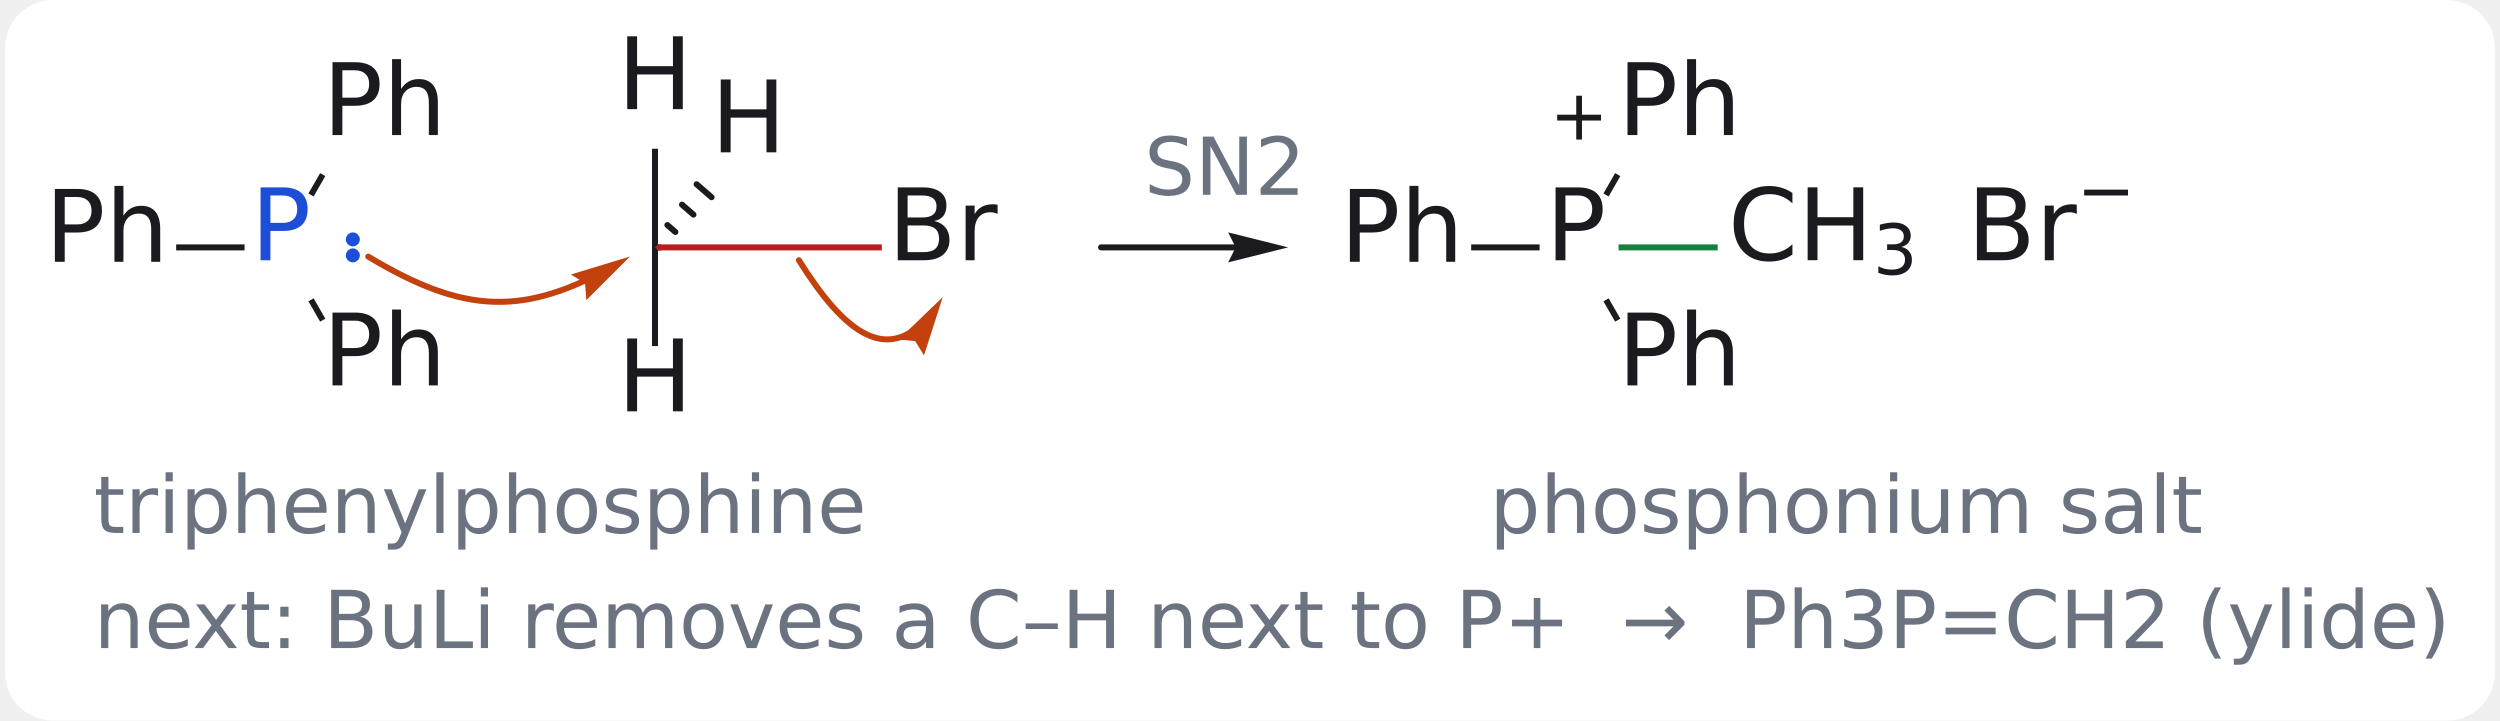
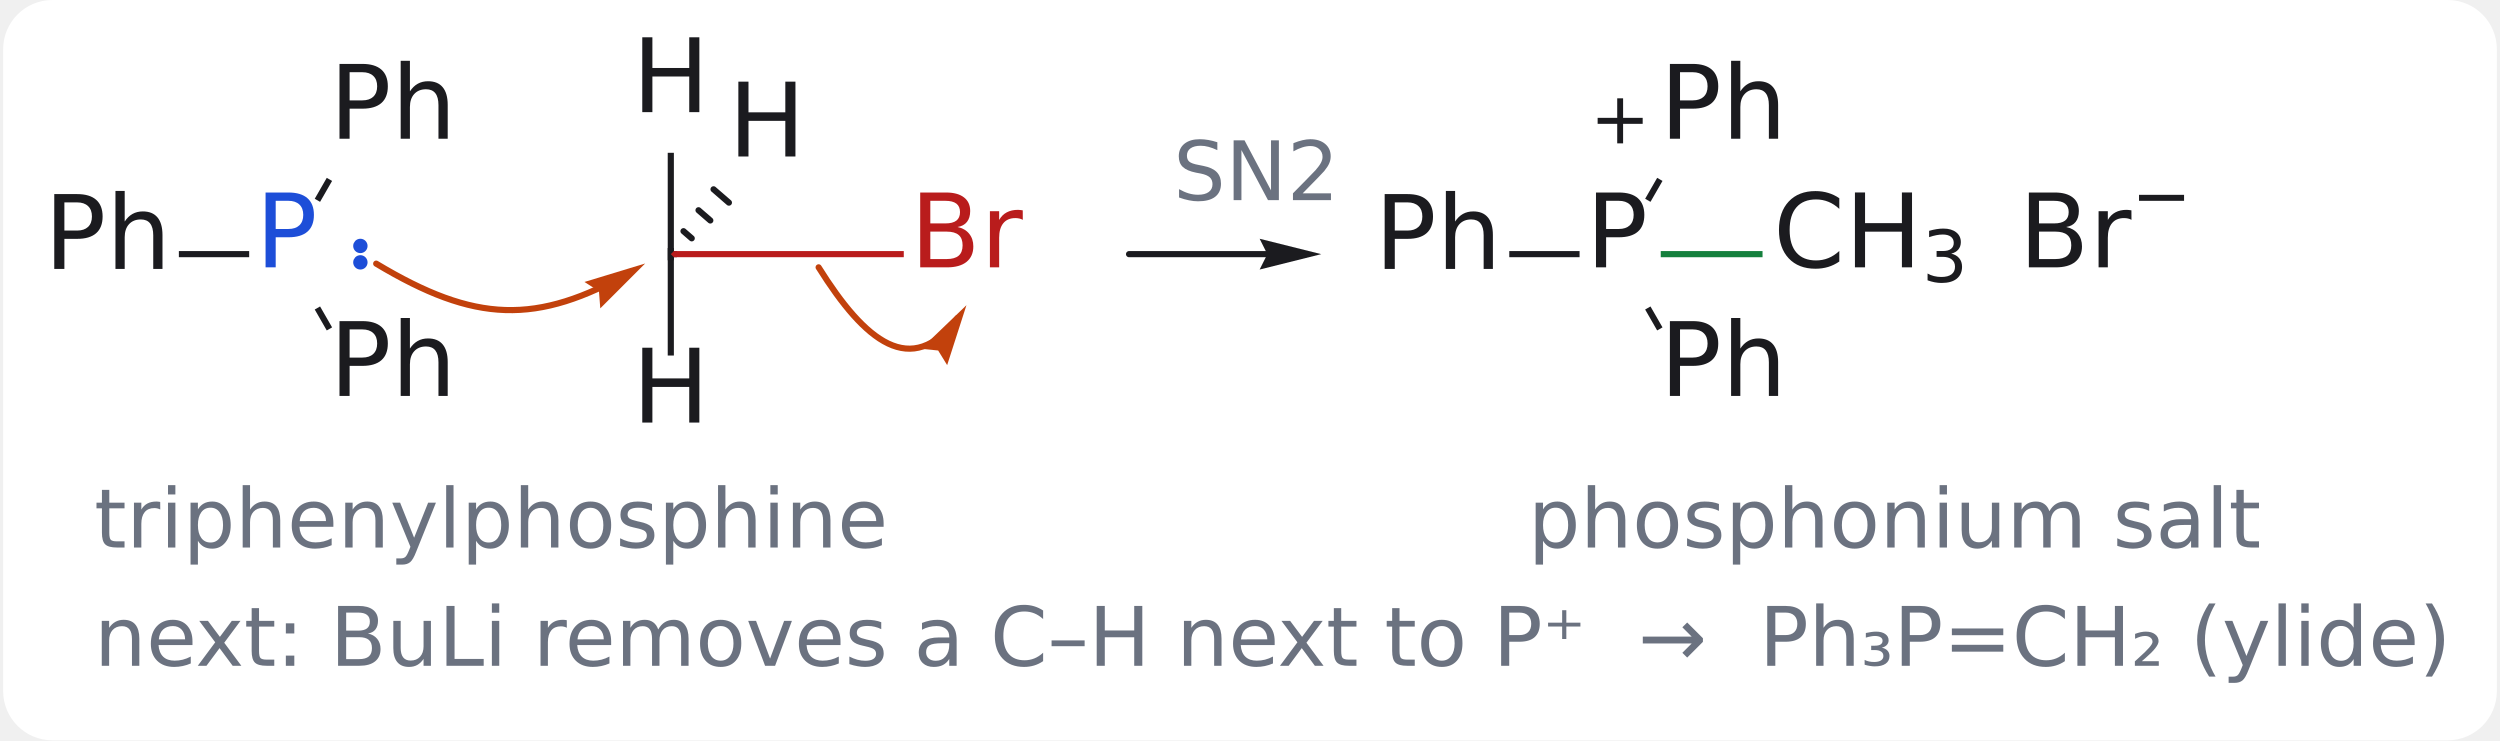
- <svg xmlns="http://www.w3.org/2000/svg" viewBox="-80.498 -72.209 726.741 210.342" width="451" height="130">
+ <svg xmlns="http://www.w3.org/2000/svg" viewBox="-80.498 -72.209 708.523 210.342" width="439" height="130">
  <style>.c-ink.fill{fill:#1b1b1f}.c-ink.stroke{stroke:#1b1b1f}.c-arrow.fill{fill:#c2410c}.c-arrow.stroke{stroke:#c2410c}.c-nu.fill{fill:#1d4ed8}.c-nu.stroke{stroke:#1d4ed8}.c-el.fill{fill:#b91c1c}.c-el.stroke{stroke:#b91c1c}.c-good.fill{fill:#15803d}.c-good.stroke{stroke:#15803d}.c-muted.fill{fill:#6b7280}.c-muted.stroke{stroke:#6b7280}.card{fill:#ffffff}@media (prefers-color-scheme: dark){.c-ink.fill{fill:#e6e6ea}.c-ink.stroke{stroke:#e6e6ea}.c-arrow.fill{fill:#ff9f5a}.c-arrow.stroke{stroke:#ff9f5a}.c-nu.fill{fill:#8ab4ff}.c-nu.stroke{stroke:#8ab4ff}.c-el.fill{fill:#ff8a8a}.c-el.stroke{stroke:#ff8a8a}.c-good.fill{fill:#6ee7a0}.c-good.stroke{stroke:#6ee7a0}.c-muted.fill{fill:#9ca3af}.c-muted.stroke{stroke:#9ca3af}.card{fill:#1e1e1e}}</style>
-   <rect class="card" x="-80.498" y="-72.209" width="726.741" height="210.342" rx="14" />
+   <rect class="card" x="-80.498" y="-72.209" width="708.523" height="210.342" rx="14" />
  <line class="c-ink stroke" x1="115.144" y1="-4.498" x2="112.807" y2="-6.523" stroke-width="1.75" stroke-linecap="round" />
  <line class="c-ink stroke" x1="120.426" y1="-9.568" x2="117.076" y2="-12.472" stroke-width="1.75" stroke-linecap="round" />
  <line class="c-ink stroke" x1="125.709" y1="-14.639" x2="121.344" y2="-18.422" stroke-width="1.75" stroke-linecap="round" />
  <path class="c-ink fill stroke" d="M110.075 -0.875 L110.075 -1.75 L108.325 -1.75 L108.325 0 L109.2 0 Z M108.325 0 L108.325 1.75 L110.075 1.75 L110.075 0.875 L109.2 0 Z M110.075 0.875 L110.95 0.875 L110.95 -0.875 L110.075 -0.875 L109.2 0 Z " stroke-width="0" stroke-linecap="round" stroke-linejoin="round" />
  <path class="c-ink fill stroke" d="M-10.598 -0.875 L-30.569 -0.875 L-30.569 0.875 L-10.598 0.875 Z M9.551 -14.862 L12.967 -20.806 L11.449 -21.678 L8.033 -15.734 Z M8.033 15.734 L11.449 21.678 L12.967 20.806 L9.551 14.862 Z M110.075 -0.875 L110.075 -28.802 L108.325 -28.802 L108.325 0 L109.2 0 Z M108.325 0 L108.325 28.802 L110.075 28.802 L110.075 0.875 L109.2 0 Z M367.402 -0.875 L347.431 -0.875 L347.431 0.875 L367.402 0.875 Z M387.551 -14.862 L390.967 -20.806 L389.449 -21.678 L386.033 -15.734 Z M386.033 15.734 L389.449 21.678 L390.967 20.806 L387.551 14.862 Z " stroke-width="0" stroke-linecap="round" stroke-linejoin="round" />
  <path class="c-good fill stroke" d="M390.464 0.875 L419.388 0.875 L419.388 -0.875 L390.464 -0.875 Z " stroke-width="0" stroke-linecap="round" stroke-linejoin="round" />
  <path class="c-el fill stroke" d="M110.075 0.875 L175.396 0.875 L175.396 -0.875 L110.075 -0.875 L109.2 0 Z " stroke-width="0" stroke-linecap="round" stroke-linejoin="round" />
-   <text class="c-nu fill" xml:space="preserve" x="-8.794" y="-16.442" font-family="DejaVu Sans" font-size="29.167" font-weight="normal" font-style="normal" text-decoration="none" dominant-baseline="text-before-edge">P</text>
+   <text class="c-nu fill" xml:space="preserve" x="-8.794" y="-16.442" font-family="DejaVu Sans, Noto Sans CJK KR, Noto Sans CJK JP, sans-serif" font-size="29.167" font-weight="normal" font-style="normal" text-decoration="none" dominant-baseline="text-before-edge">P</text>
  <path class="c-nu fill stroke" d="M21 1.167 C21.644 1.167 22.167 1.689 22.167 2.333 C22.167 2.978 21.644 3.5 21 3.5 C20.356 3.5 19.833 2.978 19.833 2.333 C19.833 1.689 20.356 1.167 21 1.167 Z " stroke-width="1.75" stroke-linecap="round" stroke-linejoin="round" />
  <path class="c-nu fill stroke" d="M21 -3.5 C21.644 -3.5 22.167 -2.978 22.167 -2.333 C22.167 -1.689 21.644 -1.167 21 -1.167 C20.356 -1.167 19.833 -1.689 19.833 -2.333 C19.833 -2.978 20.356 -3.5 21 -3.5 Z " stroke-width="1.75" stroke-linecap="round" stroke-linejoin="round" />
-   <text class="c-ink fill" xml:space="preserve" x="-68.831" y="-15.993" font-family="DejaVu Sans" font-size="29.167" font-weight="normal" font-style="normal" text-decoration="none" dominant-baseline="text-before-edge">Ph</text>
-   <text class="c-ink fill" xml:space="preserve" x="12.206" y="-52.982" font-family="DejaVu Sans" font-size="29.167" font-weight="normal" font-style="normal" text-decoration="none" dominant-baseline="text-before-edge">Ph</text>
-   <text class="c-ink fill" xml:space="preserve" x="12.206" y="20.098" font-family="DejaVu Sans" font-size="29.167" font-weight="normal" font-style="normal" text-decoration="none" dominant-baseline="text-before-edge">Ph</text>
-   <text class="c-ink fill" xml:space="preserve" x="98.234" y="-60.542" font-family="DejaVu Sans" font-size="29.167" font-weight="normal" font-style="normal" text-decoration="none" dominant-baseline="text-before-edge">H</text>
-   <text class="c-ink fill" xml:space="preserve" x="98.234" y="27.658" font-family="DejaVu Sans" font-size="29.167" font-weight="normal" font-style="normal" text-decoration="none" dominant-baseline="text-before-edge">H</text>
-   <text class="c-ink fill" xml:space="preserve" x="125.534" y="-47.942" font-family="DejaVu Sans" font-size="29.167" font-weight="normal" font-style="normal" text-decoration="none" dominant-baseline="text-before-edge">H</text>
-   <text class="c-ink fill" xml:space="preserve" x="177.2" y="-16.442" font-family="DejaVu Sans" font-size="29.167" font-weight="normal" font-style="normal" text-decoration="none" dominant-baseline="text-before-edge">Br</text>
-   <text class="c-ink fill" xml:space="preserve" x="369.206" y="-16.442" font-family="DejaVu Sans" font-size="29.167" font-weight="normal" font-style="normal" text-decoration="none" dominant-baseline="text-before-edge">P</text>
-   <text class="c-ink fill" xml:space="preserve" x="370.379" y="-45.609" font-family="DejaVu Sans" font-size="20.417" font-weight="normal" font-style="normal" text-decoration="none" dominant-baseline="text-before-edge">+</text>
-   <text class="c-ink fill" xml:space="preserve" x="309.169" y="-15.993" font-family="DejaVu Sans" font-size="29.167" font-weight="normal" font-style="normal" text-decoration="none" dominant-baseline="text-before-edge">Ph</text>
-   <text class="c-ink fill" xml:space="preserve" x="390.206" y="-52.982" font-family="DejaVu Sans" font-size="29.167" font-weight="normal" font-style="normal" text-decoration="none" dominant-baseline="text-before-edge">Ph</text>
-   <text class="c-ink fill" xml:space="preserve" x="390.206" y="20.098" font-family="DejaVu Sans" font-size="29.167" font-weight="normal" font-style="normal" text-decoration="none" dominant-baseline="text-before-edge">Ph</text>
-   <text class="c-ink fill" xml:space="preserve" x="422.417" y="-16.456" font-family="DejaVu Sans" font-size="29.167" font-weight="normal" font-style="normal" text-decoration="none" dominant-baseline="text-before-edge">CH</text>
-   <text class="c-ink fill" xml:space="preserve" x="464.715" y="-6.248" font-family="DejaVu Sans" font-size="20.417" font-weight="normal" font-style="normal" text-decoration="none" dominant-baseline="text-before-edge">3</text>
-   <text class="c-ink fill" xml:space="preserve" x="492.2" y="-16.442" font-family="DejaVu Sans" font-size="29.167" font-weight="normal" font-style="normal" text-decoration="none" dominant-baseline="text-before-edge">Br</text>
-   <text class="c-ink fill" xml:space="preserve" x="524.2" y="-23.734" font-family="DejaVu Sans" font-size="20.417" font-weight="normal" font-style="normal" text-decoration="none" dominant-baseline="text-before-edge">−</text>
+   <text class="c-ink fill" xml:space="preserve" x="-68.831" y="-15.993" font-family="DejaVu Sans, Noto Sans CJK KR, Noto Sans CJK JP, sans-serif" font-size="29.167" font-weight="normal" font-style="normal" text-decoration="none" dominant-baseline="text-before-edge">Ph</text>
+   <text class="c-ink fill" xml:space="preserve" x="12.206" y="-52.982" font-family="DejaVu Sans, Noto Sans CJK KR, Noto Sans CJK JP, sans-serif" font-size="29.167" font-weight="normal" font-style="normal" text-decoration="none" dominant-baseline="text-before-edge">Ph</text>
+   <text class="c-ink fill" xml:space="preserve" x="12.206" y="20.098" font-family="DejaVu Sans, Noto Sans CJK KR, Noto Sans CJK JP, sans-serif" font-size="29.167" font-weight="normal" font-style="normal" text-decoration="none" dominant-baseline="text-before-edge">Ph</text>
+   <text class="c-ink fill" xml:space="preserve" x="98.234" y="-60.542" font-family="DejaVu Sans, Noto Sans CJK KR, Noto Sans CJK JP, sans-serif" font-size="29.167" font-weight="normal" font-style="normal" text-decoration="none" dominant-baseline="text-before-edge">H</text>
+   <text class="c-ink fill" xml:space="preserve" x="98.234" y="27.658" font-family="DejaVu Sans, Noto Sans CJK KR, Noto Sans CJK JP, sans-serif" font-size="29.167" font-weight="normal" font-style="normal" text-decoration="none" dominant-baseline="text-before-edge">H</text>
+   <text class="c-ink fill" xml:space="preserve" x="125.534" y="-47.942" font-family="DejaVu Sans, Noto Sans CJK KR, Noto Sans CJK JP, sans-serif" font-size="29.167" font-weight="normal" font-style="normal" text-decoration="none" dominant-baseline="text-before-edge">H</text>
+   <text class="c-el fill" xml:space="preserve" x="177.2" y="-16.442" font-family="DejaVu Sans, Noto Sans CJK KR, Noto Sans CJK JP, sans-serif" font-size="29.167" font-weight="normal" font-style="normal" text-decoration="none" dominant-baseline="text-before-edge">Br</text>
+   <text class="c-ink fill" xml:space="preserve" x="369.206" y="-16.442" font-family="DejaVu Sans, Noto Sans CJK KR, Noto Sans CJK JP, sans-serif" font-size="29.167" font-weight="normal" font-style="normal" text-decoration="none" dominant-baseline="text-before-edge">P</text>
+   <text class="c-ink fill" xml:space="preserve" x="370.379" y="-45.609" font-family="DejaVu Sans, Noto Sans CJK KR, Noto Sans CJK JP, sans-serif" font-size="20.417" font-weight="normal" font-style="normal" text-decoration="none" dominant-baseline="text-before-edge">+</text>
+   <text class="c-ink fill" xml:space="preserve" x="309.169" y="-15.993" font-family="DejaVu Sans, Noto Sans CJK KR, Noto Sans CJK JP, sans-serif" font-size="29.167" font-weight="normal" font-style="normal" text-decoration="none" dominant-baseline="text-before-edge">Ph</text>
+   <text class="c-ink fill" xml:space="preserve" x="390.206" y="-52.982" font-family="DejaVu Sans, Noto Sans CJK KR, Noto Sans CJK JP, sans-serif" font-size="29.167" font-weight="normal" font-style="normal" text-decoration="none" dominant-baseline="text-before-edge">Ph</text>
+   <text class="c-ink fill" xml:space="preserve" x="390.206" y="20.098" font-family="DejaVu Sans, Noto Sans CJK KR, Noto Sans CJK JP, sans-serif" font-size="29.167" font-weight="normal" font-style="normal" text-decoration="none" dominant-baseline="text-before-edge">Ph</text>
+   <text class="c-ink fill" xml:space="preserve" x="422.417" y="-16.456" font-family="DejaVu Sans, Noto Sans CJK KR, Noto Sans CJK JP, sans-serif" font-size="29.167" font-weight="normal" font-style="normal" text-decoration="none" dominant-baseline="text-before-edge">CH</text>
+   <text class="c-ink fill" xml:space="preserve" x="464.715" y="-6.248" font-family="DejaVu Sans, Noto Sans CJK KR, Noto Sans CJK JP, sans-serif" font-size="20.417" font-weight="normal" font-style="normal" text-decoration="none" dominant-baseline="text-before-edge">3</text>
+   <text class="c-ink fill" xml:space="preserve" x="492.2" y="-16.442" font-family="DejaVu Sans, Noto Sans CJK KR, Noto Sans CJK JP, sans-serif" font-size="29.167" font-weight="normal" font-style="normal" text-decoration="none" dominant-baseline="text-before-edge">Br</text>
+   <text class="c-ink fill" xml:space="preserve" x="524.2" y="-23.734" font-family="DejaVu Sans, Noto Sans CJK KR, Noto Sans CJK JP, sans-serif" font-size="20.417" font-weight="normal" font-style="normal" text-decoration="none" dominant-baseline="text-before-edge">−</text>
  <path class="c-ink stroke" d="M239.4 0 L289.625 0 " fill="none" stroke-width="1.75" stroke-linecap="round" stroke-linejoin="round" />
  <path class="c-ink fill stroke" d="M294 0 L276.5 -4.375 L278.688 0 L276.5 4.375 Z " stroke-width="0" stroke-linecap="round" stroke-linejoin="round" />
  <path class="c-arrow stroke" d="M25.495 2.697 C53.614 19.568 70.959 20.261 98.139 4.856 " fill="none" stroke-width="1.75" stroke-linecap="round" stroke-linejoin="round" />
  <path class="c-arrow fill stroke" d="M101.917 2.651 L84.66 7.903 L88.787 10.529 L89.162 15.406 Z " stroke-width="0" stroke-linecap="round" stroke-linejoin="round" />
  <path class="c-arrow stroke" d="M151.2 3.75 C164.377 24.833 177.553 35.601 190.73 18.119 " fill="none" stroke-width="1.75" stroke-linecap="round" stroke-linejoin="round" />
  <path class="c-arrow fill stroke" d="M193.2 14.506 L180.299 26.894 L185.158 27.374 L187.719 31.531 Z " stroke-width="0" stroke-linecap="round" stroke-linejoin="round" />
-   <text class="c-muted fill" xml:space="preserve" x="252" y="-31.5" font-family="DejaVu Sans" font-size="23.333" font-weight="normal" font-style="normal" text-decoration="none" dominant-baseline="text-before-edge">SN2</text>
-   <text class="c-muted fill" xml:space="preserve" x="-54.6" y="67.2" font-family="DejaVu Sans" font-size="23.333" font-weight="normal" font-style="normal" text-decoration="none" dominant-baseline="text-before-edge">triphenylphosphine</text>
-   <text class="c-muted fill" xml:space="preserve" x="352.8" y="67.2" font-family="DejaVu Sans" font-size="23.333" font-weight="normal" font-style="normal" text-decoration="none" dominant-baseline="text-before-edge">phosphonium salt</text>
-   <text class="c-muted fill" xml:space="preserve" x="-54.6" y="100.8" font-family="DejaVu Sans" font-size="23.333" font-weight="normal" font-style="normal" text-decoration="none" dominant-baseline="text-before-edge">next: BuLi removes a C–H next to P+  →  Ph3P=CH2 (ylide)</text>
+   <text class="c-muted fill" xml:space="preserve" x="252" y="-31.5" font-family="DejaVu Sans, Noto Sans CJK KR, Noto Sans CJK JP, sans-serif" font-size="23.333" font-weight="normal" font-style="normal" text-decoration="none" dominant-baseline="text-before-edge">SN2</text>
+   <text class="c-muted fill" xml:space="preserve" x="-54.6" y="67.2" font-family="DejaVu Sans, Noto Sans CJK KR, Noto Sans CJK JP, sans-serif" font-size="23.333" font-weight="normal" font-style="normal" text-decoration="none" dominant-baseline="text-before-edge">triphenylphosphine</text>
+   <text class="c-muted fill" xml:space="preserve" x="352.8" y="67.2" font-family="DejaVu Sans, Noto Sans CJK KR, Noto Sans CJK JP, sans-serif" font-size="23.333" font-weight="normal" font-style="normal" text-decoration="none" dominant-baseline="text-before-edge">phosphonium salt</text>
+   <text class="c-muted fill" xml:space="preserve" x="-54.6" y="100.8" font-family="DejaVu Sans, Noto Sans CJK KR, Noto Sans CJK JP, sans-serif" font-size="23.333" font-weight="normal" font-style="normal" text-decoration="none" dominant-baseline="text-before-edge">next: BuLi removes a C–H next to P⁺  →  Ph₃P=CH₂ (ylide)</text>
</svg>
